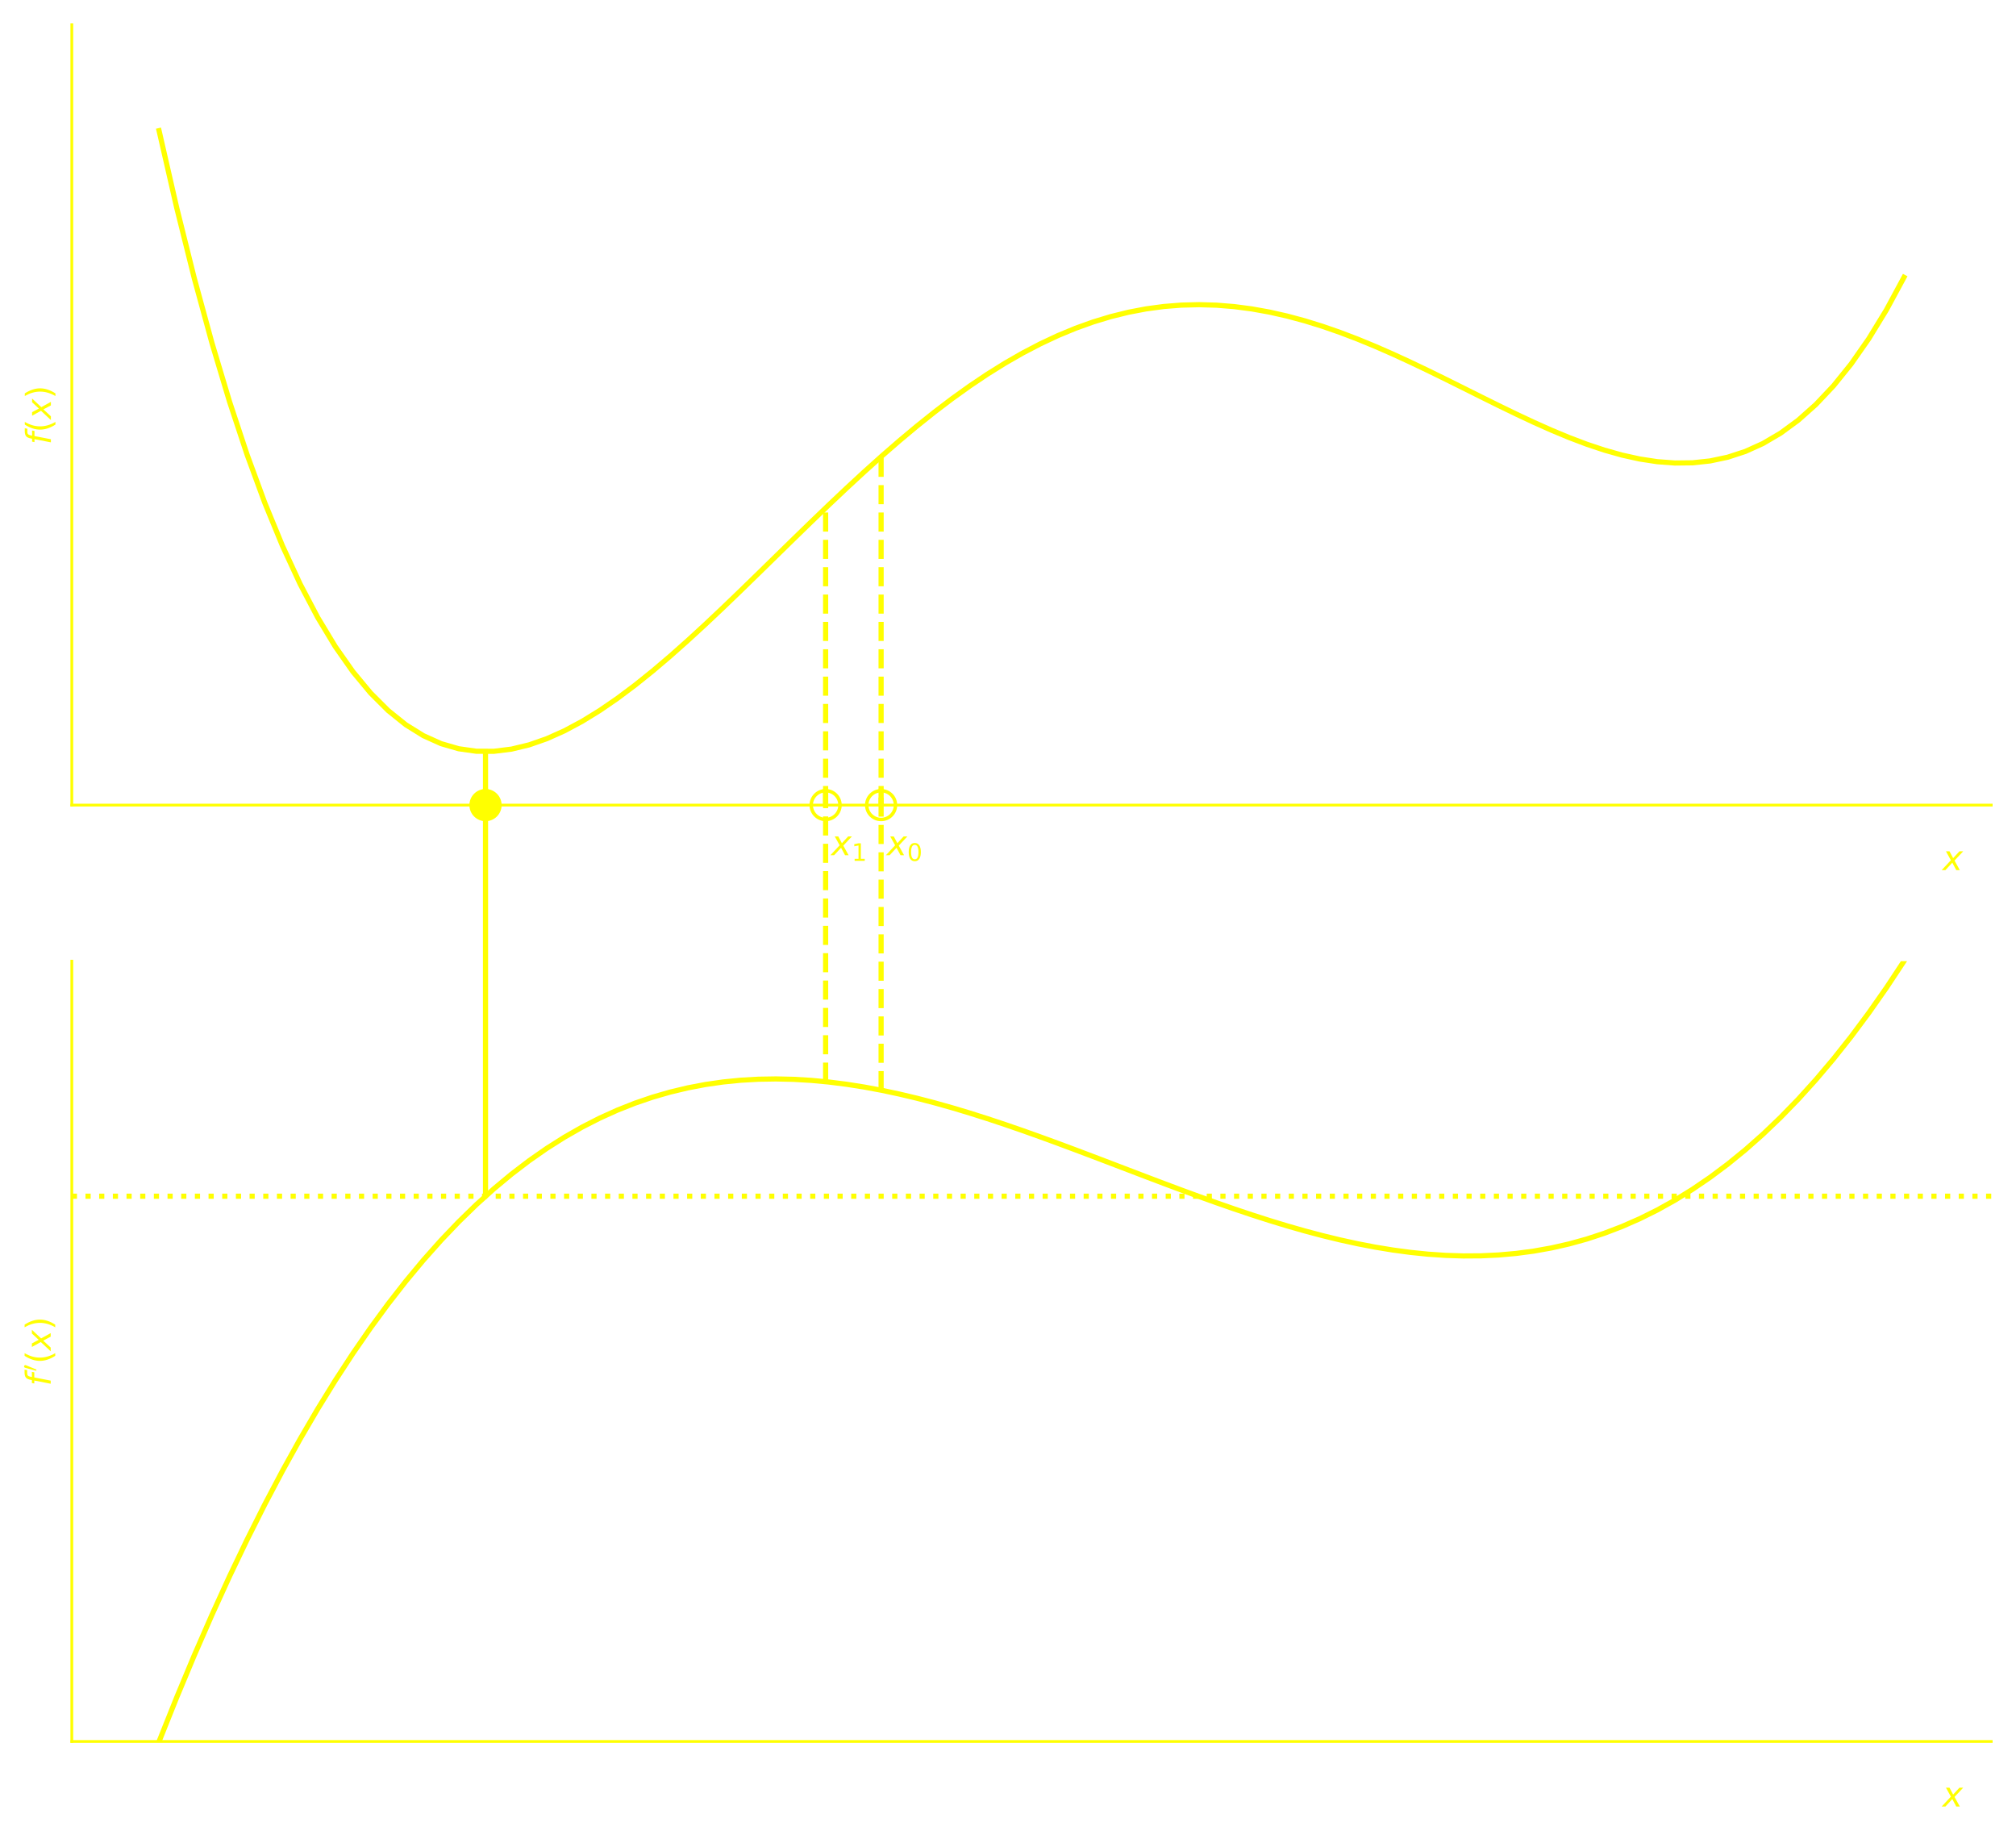
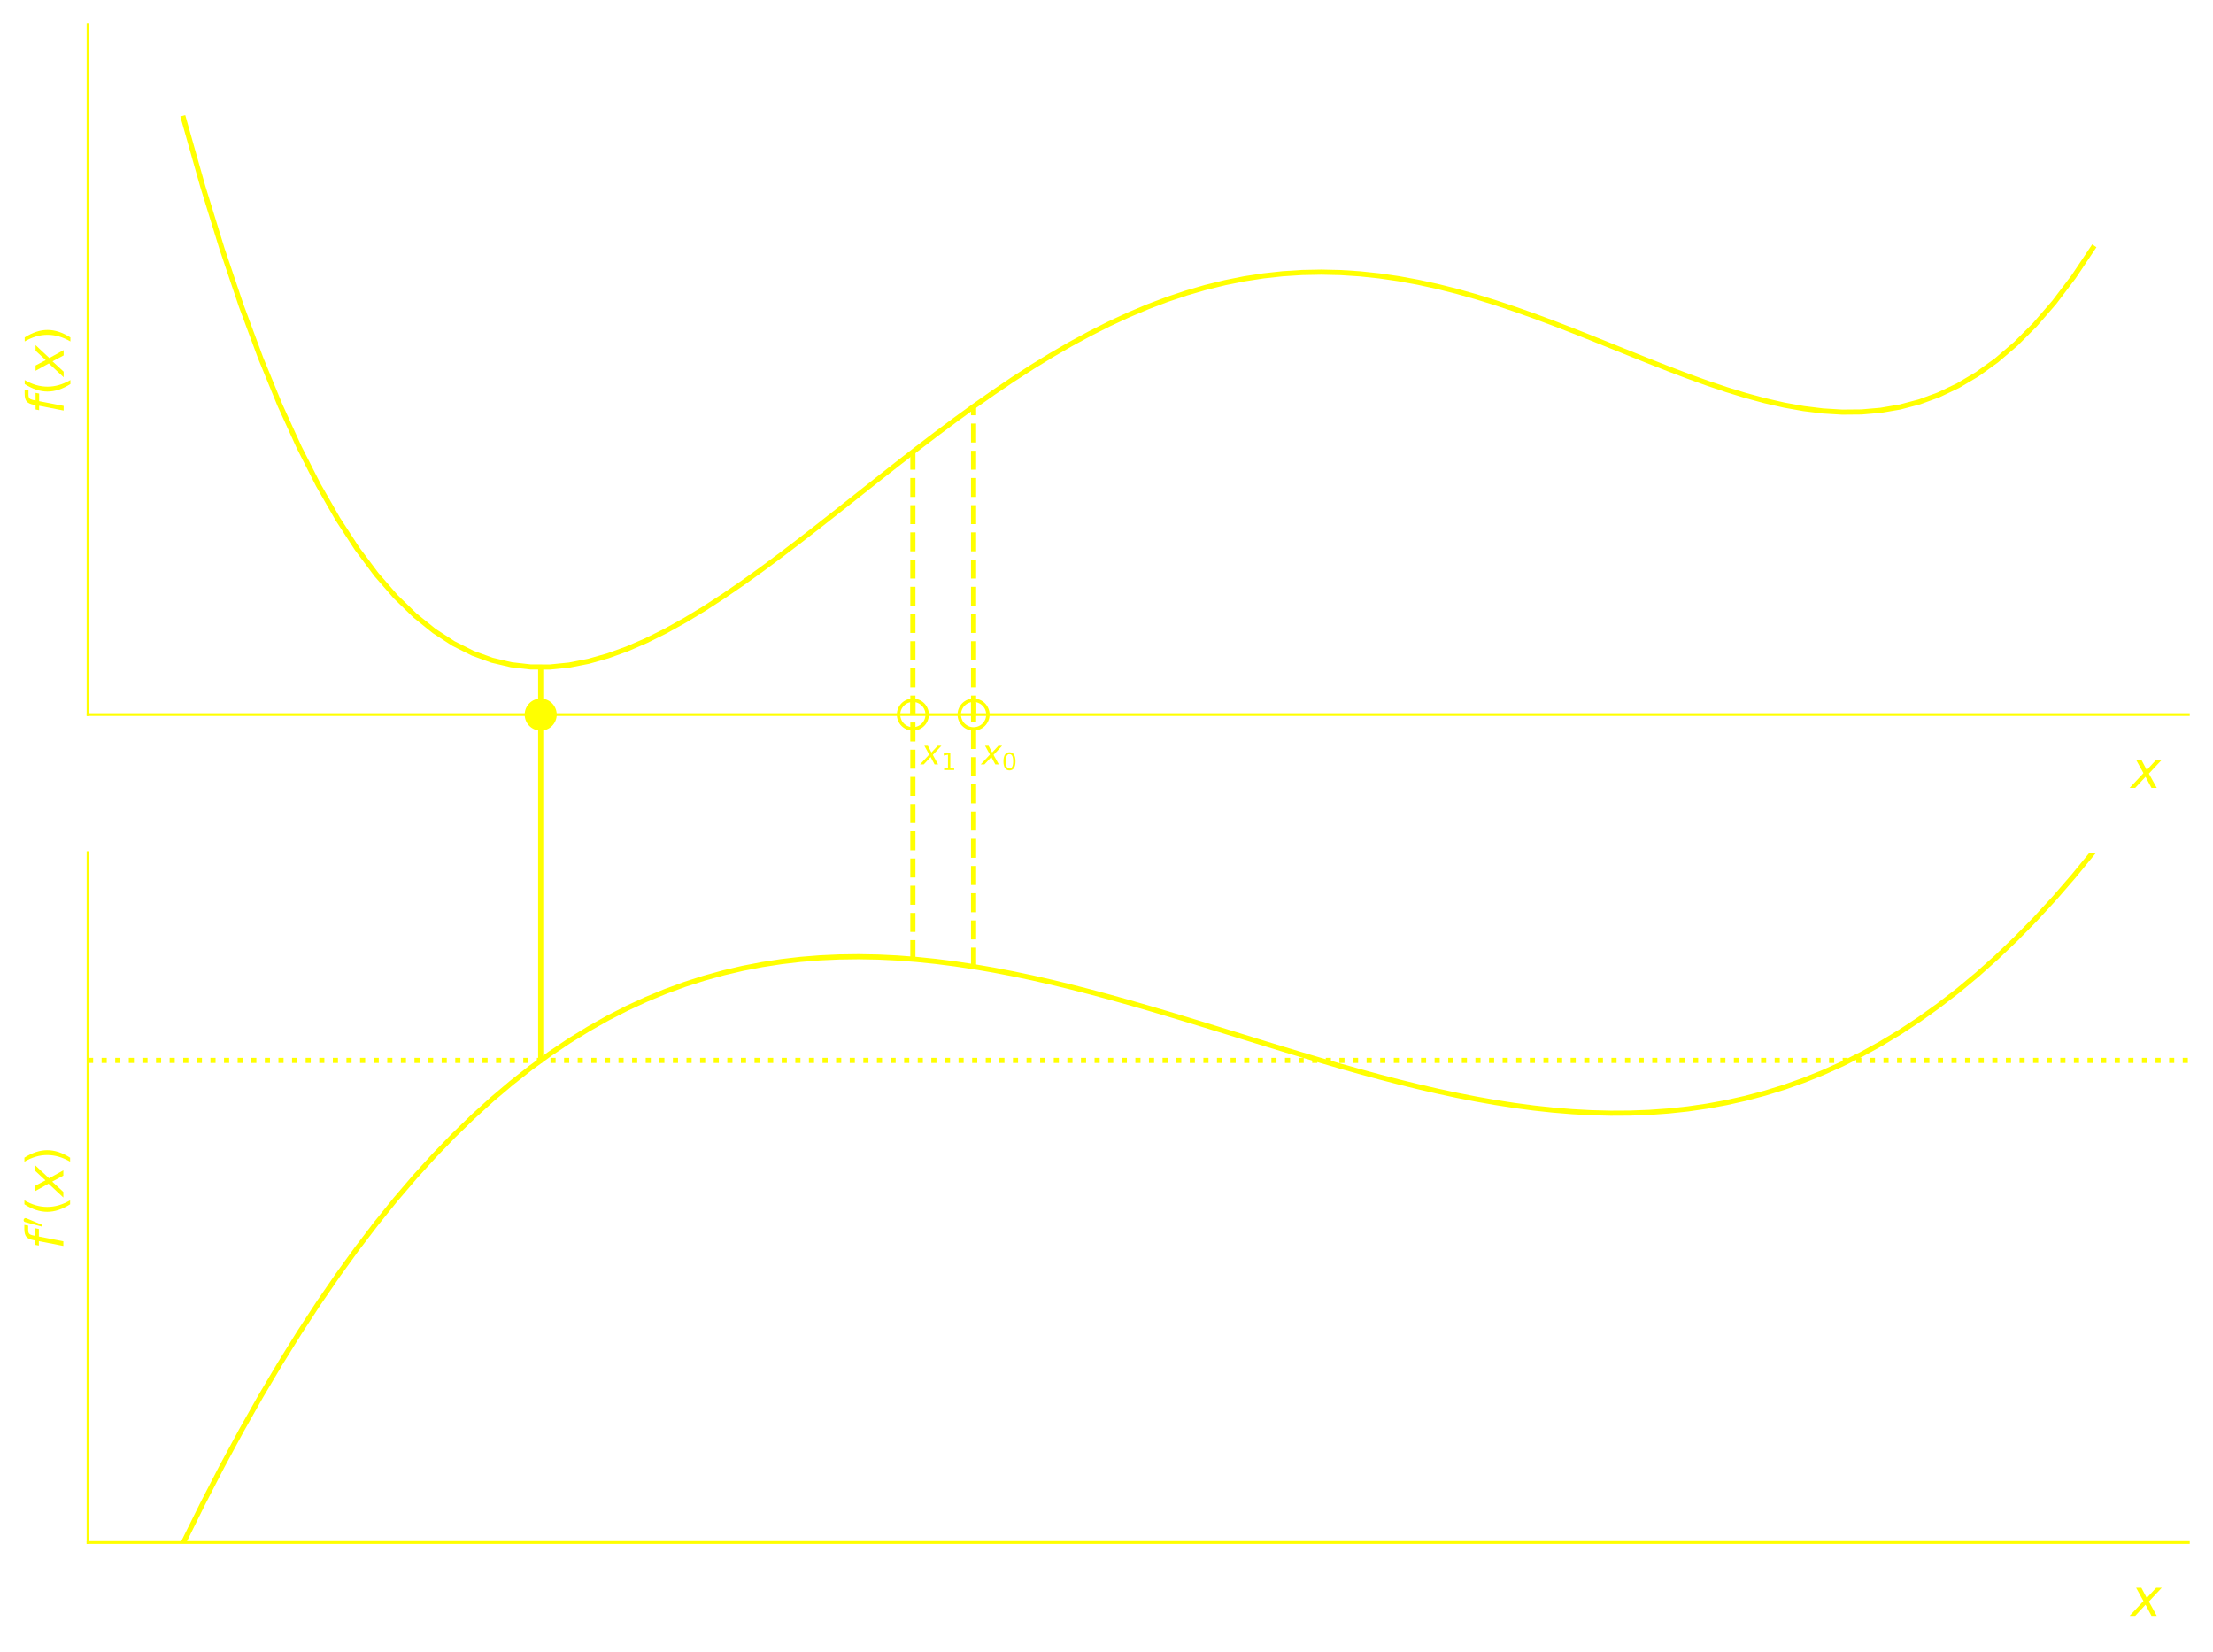
- <svg xmlns="http://www.w3.org/2000/svg" xmlns:xlink="http://www.w3.org/1999/xlink" width="586.078pt" height="534.378pt" viewBox="0 0 586.078 534.378" version="1.1">
+ <svg xmlns="http://www.w3.org/2000/svg" xmlns:xlink="http://www.w3.org/1999/xlink" width="646.717pt" height="482.517pt" viewBox="0 0 646.717 482.517" version="1.1">
  <defs>
    <style type="text/css">*{stroke-linejoin: round; stroke-linecap: butt}</style>
  </defs>
  <g id="figure_1">
    <g id="patch_1">
-       <path d="M 0 534.378  L 586.078 534.378  L 586.078 0  L 0 0  L 0 534.378  z " style="fill: none" />
+       <path d="M 0 482.517  L 646.717 482.517  L 646.717 0  L 0 0  L 0 482.517  z " style="fill: none" />
    </g>
    <g id="axes_1">
      <g id="patch_2">
-         <path d="M 20.878 234  L 578.878 234  L 578.878 7.2  L 20.878 7.2  L 20.878 234  z " style="fill: none" />
+         <path d="M 25.717 208.8  L 639.517 208.8  L 639.517 7.2  L 25.717 7.2  L 25.717 208.8  z " style="fill: none" />
      </g>
      <g id="PathCollection_1">
        <defs>
-           <path id="m2298cd7ce5" d="M 0 4.183  C 1.109 4.183 2.174 3.743 2.958 2.958  C 3.743 2.174 4.183 1.109 4.183 0  C 4.183 -1.109 3.743 -2.174 2.958 -2.958  C 2.174 -3.743 1.109 -4.183 0 -4.183  C -1.109 -4.183 -2.174 -3.743 -2.958 -2.958  C -3.743 -2.174 -4.183 -1.109 -4.183 0  C -4.183 1.109 -3.743 2.174 -2.958 2.958  C -2.174 3.743 -1.109 4.183 0 4.183  z " style="stroke: #ffff00" />
+           <path id="m0db62f6487" d="M 0 4.183  C 1.109 4.183 2.174 3.743 2.958 2.958  C 3.743 2.174 4.183 1.109 4.183 0  C 4.183 -1.109 3.743 -2.174 2.958 -2.958  C 2.174 -3.743 1.109 -4.183 0 -4.183  C -1.109 -4.183 -2.174 -3.743 -2.958 -2.958  C -3.743 -2.174 -4.183 -1.109 -4.183 0  C -4.183 1.109 -3.743 2.174 -2.958 2.958  C -2.174 3.743 -1.109 4.183 0 4.183  z " style="stroke: #ffff00" />
        </defs>
        <g>
-           <use xlink:href="#m2298cd7ce5" x="141.145" y="234" style="fill: #ffff00; stroke: #ffff00" />
+           <use xlink:href="#m0db62f6487" x="158.011" y="208.8" style="fill: #ffff00; stroke: #ffff00" />
        </g>
      </g>
      <g id="PathCollection_2">
        <defs>
-           <path id="C0_0_4f80932cd4" d="M 0 4.183  C 1.109 4.183 2.174 3.743 2.958 2.958  C 3.743 2.174 4.183 1.109 4.183 -0  C 4.183 -1.109 3.743 -2.174 2.958 -2.958  C 2.174 -3.743 1.109 -4.183 0 -4.183  C -1.109 -4.183 -2.174 -3.743 -2.958 -2.958  C -3.743 -2.174 -4.183 -1.109 -4.183 0  C -4.183 1.109 -3.743 2.174 -2.958 2.958  C -2.174 3.743 -1.109 4.183 0 4.183  z " />
+           <path id="C0_0_739b23bf96" d="M 0 4.183  C 1.109 4.183 2.174 3.743 2.958 2.958  C 3.743 2.174 4.183 1.109 4.183 -0  C 4.183 -1.109 3.743 -2.174 2.958 -2.958  C 2.174 -3.743 1.109 -4.183 0 -4.183  C -1.109 -4.183 -2.174 -3.743 -2.958 -2.958  C -3.743 -2.174 -4.183 -1.109 -4.183 0  C -4.183 1.109 -3.743 2.174 -2.958 2.958  C -2.174 3.743 -1.109 4.183 0 4.183  z " />
        </defs>
-         <use xlink:href="#C0_0_4f80932cd4" x="256.148" y="234" style="fill: none; stroke: #ffff00" />
-         <use xlink:href="#C0_0_4f80932cd4" x="240.02" y="234" style="fill: none; stroke: #ffff00" />
+         <use xlink:href="#C0_0_739b23bf96" x="284.514" y="208.8" style="fill: none; stroke: #ffff00" />
+         <use xlink:href="#C0_0_739b23bf96" x="266.773" y="208.8" style="fill: none; stroke: #ffff00" />
      </g>
      <g id="matplotlib.axis_1">
        <g id="xtick_1">
          <g id="text_1">
-             <g style="fill: #ffff00" transform="translate(257.7946 248.5984) scale(0.1 -0.1)">
+             <g style="fill: #ffff00" transform="translate(286.8603 223.3984) scale(0.1 -0.1)">
              <defs>
                <path id="DejaVuSans-Oblique-78" d="M 3841 3500  L 2234 1784  L 3219 0  L 2559 0  L 1819 1388  L 531 0  L -166 0  L 1556 1844  L 641 3500  L 1300 3500  L 1972 2234  L 3144 3500  L 3841 3500  z " transform="scale(0.015625)" />
                <path id="DejaVuSans-30" d="M 2034 4250  Q 1547 4250 1301 3770  Q 1056 3291 1056 2328  Q 1056 1369 1301 889  Q 1547 409 2034 409  Q 2525 409 2770 889  Q 3016 1369 3016 2328  Q 3016 3291 2770 3770  Q 2525 4250 2034 4250  z M 2034 4750  Q 2819 4750 3233 4129  Q 3647 3509 3647 2328  Q 3647 1150 3233 529  Q 2819 -91 2034 -91  Q 1250 -91 836 529  Q 422 1150 422 2328  Q 422 3509 836 4129  Q 1250 4750 2034 4750  z " transform="scale(0.015625)" />
              </defs>
              <use xlink:href="#DejaVuSans-Oblique-78" transform="translate(0 0.3125)" />
              <use xlink:href="#DejaVuSans-30" transform="translate(59.17969 -16.09375) scale(0.7)" />
            </g>
          </g>
        </g>
        <g id="xtick_2">
          <g id="text_2">
-             <g style="fill: #ffff00" transform="translate(241.6668 248.5984) scale(0.1 -0.1)">
+             <g style="fill: #ffff00" transform="translate(269.1197 223.3984) scale(0.1 -0.1)">
              <defs>
                <path id="DejaVuSans-31" d="M 794 531  L 1825 531  L 1825 4091  L 703 3866  L 703 4441  L 1819 4666  L 2450 4666  L 2450 531  L 3481 531  L 3481 0  L 794 0  L 794 531  z " transform="scale(0.015625)" />
              </defs>
              <use xlink:href="#DejaVuSans-Oblique-78" transform="translate(0 0.3125)" />
              <use xlink:href="#DejaVuSans-31" transform="translate(59.17969 -16.09375) scale(0.7)" />
            </g>
          </g>
        </g>
        <g id="text_3">
-           <g style="fill: #ffff00" transform="translate(564.7181 252.9384) scale(0.1 -0.1)">
+           <g style="fill: #ffff00" transform="translate(622.7412 230.2777) scale(0.15 -0.15)">
            <use xlink:href="#DejaVuSans-Oblique-78" transform="translate(0 0.3125)" />
          </g>
        </g>
      </g>
      <g id="matplotlib.axis_2">
        <g id="ytick_1" />
        <g id="ytick_2" />
        <g id="ytick_3" />
        <g id="ytick_4" />
        <g id="ytick_5" />
        <g id="ytick_6" />
        <g id="text_4">
-           <g style="fill: #ffff00" transform="translate(14.79844 129.25) rotate(-90) scale(0.1 -0.1)">
+           <g style="fill: #ffff00" transform="translate(18.59766 120.975) rotate(-90) scale(0.15 -0.15)">
            <defs>
              <path id="DejaVuSans-Oblique-66" d="M 3059 4863  L 2969 4384  L 2419 4384  Q 2106 4384 1964 4261  Q 1822 4138 1753 3809  L 1691 3500  L 2638 3500  L 2553 3053  L 1606 3053  L 1013 0  L 434 0  L 1031 3053  L 481 3053  L 563 3500  L 1113 3500  L 1159 3744  Q 1278 4363 1576 4613  Q 1875 4863 2516 4863  L 3059 4863  z " transform="scale(0.015625)" />
              <path id="DejaVuSans-28" d="M 1984 4856  Q 1566 4138 1362 3434  Q 1159 2731 1159 2009  Q 1159 1288 1364 580  Q 1569 -128 1984 -844  L 1484 -844  Q 1016 -109 783 600  Q 550 1309 550 2009  Q 550 2706 781 3412  Q 1013 4119 1484 4856  L 1984 4856  z " transform="scale(0.015625)" />
              <path id="DejaVuSans-29" d="M 513 4856  L 1013 4856  Q 1481 4119 1714 3412  Q 1947 2706 1947 2009  Q 1947 1309 1714 600  Q 1481 -109 1013 -844  L 513 -844  Q 928 -128 1133 580  Q 1338 1288 1338 2009  Q 1338 2731 1133 3434  Q 928 4138 513 4856  z " transform="scale(0.015625)" />
            </defs>
            <use xlink:href="#DejaVuSans-Oblique-66" transform="translate(0 0.015625)" />
            <use xlink:href="#DejaVuSans-28" transform="translate(35.20508 0.015625)" />
            <use xlink:href="#DejaVuSans-Oblique-78" transform="translate(74.21875 0.015625)" />
            <use xlink:href="#DejaVuSans-29" transform="translate(133.3984 0.015625)" />
          </g>
        </g>
      </g>
      <g id="line2d_1">
-         <path d="M 46.242 37.978  L 51.366 60.364  L 56.49 80.906  L 61.614 99.68  L 66.738 116.765  L 71.862 132.236  L 76.986 146.168  L 82.11 158.633  L 87.233 169.704  L 92.357 179.45  L 97.481 187.939  L 102.605 195.239  L 107.729 201.415  L 112.853 206.531  L 117.977 210.649  L 123.101 213.831  L 128.225 216.136  L 133.349 217.622  L 138.473 218.346  L 143.597 218.363  L 148.721 217.726  L 153.845 216.488  L 158.969 214.699  L 164.093 212.408  L 169.217 209.664  L 174.341 206.512  L 179.465 202.997  L 184.589 199.162  L 189.713 195.049  L 194.837 190.699  L 199.961 186.149  L 205.085 181.438  L 210.209 176.601  L 215.333 171.672  L 220.457 166.684  L 225.581 161.669  L 230.705 156.657  L 235.829 151.675  L 240.953 146.752  L 246.076 141.911  L 251.2 137.177  L 256.324 132.573  L 261.448 128.12  L 266.572 123.836  L 271.696 119.74  L 276.82 115.849  L 281.944 112.178  L 287.068 108.739  L 292.192 105.546  L 297.316 102.608  L 302.44 99.935  L 307.564 97.534  L 312.688 95.411  L 317.812 93.572  L 322.936 92.019  L 328.06 90.754  L 333.184 89.777  L 338.308 89.087  L 343.432 88.681  L 348.556 88.554  L 353.68 88.701  L 358.804 89.116  L 363.928 89.788  L 369.052 90.708  L 374.176 91.864  L 379.3 93.243  L 384.424 94.83  L 389.548 96.609  L 394.672 98.562  L 399.795 100.671  L 404.919 102.915  L 410.043 105.272  L 415.167 107.717  L 420.291 110.226  L 425.415 112.773  L 430.539 115.33  L 435.663 117.866  L 440.787 120.351  L 445.911 122.753  L 451.035 125.037  L 456.159 127.169  L 461.283 129.11  L 466.407 130.824  L 471.531 132.269  L 476.655 133.404  L 481.779 134.187  L 486.903 134.574  L 492.027 134.517  L 497.151 133.971  L 502.275 132.886  L 507.399 131.212  L 512.523 128.897  L 517.647 125.888  L 522.771 122.131  L 527.895 117.568  L 533.019 112.143  L 538.143 105.795  L 543.267 98.465  L 548.391 90.091  L 553.514 80.608  " clip-path="url(#p03c24221d8)" style="fill: none; stroke: #ffff00; stroke-width: 1.5; stroke-linecap: square" />
+         <path d="M 53.617 34.558  L 59.254 54.457  L 64.89 72.716  L 70.526 89.404  L 76.163 104.591  L 81.799 118.343  L 87.435 130.727  L 93.072 141.807  L 98.708 151.648  L 104.344 160.311  L 109.981 167.857  L 115.617 174.346  L 121.254 179.835  L 126.89 184.383  L 132.526 188.043  L 138.163 190.872  L 143.799 192.921  L 149.435 194.242  L 155.072 194.885  L 160.708 194.9  L 166.344 194.334  L 171.981 193.233  L 177.617 191.643  L 183.254 189.607  L 188.89 187.168  L 194.526 184.366  L 200.163 181.242  L 205.799 177.833  L 211.435 174.177  L 217.072 170.31  L 222.708 166.266  L 228.344 162.078  L 233.981 157.778  L 239.617 153.397  L 245.254 148.964  L 250.89 144.506  L 256.526 140.051  L 262.163 135.623  L 267.799 131.246  L 273.435 126.943  L 279.072 122.735  L 284.708 118.643  L 290.344 114.684  L 295.981 110.877  L 301.617 107.236  L 307.254 103.777  L 312.89 100.513  L 318.526 97.457  L 324.163 94.618  L 329.799 92.007  L 335.435 89.631  L 341.072 87.497  L 346.708 85.61  L 352.344 83.975  L 357.981 82.595  L 363.617 81.47  L 369.254 80.602  L 374.89 79.988  L 380.526 79.627  L 386.163 79.515  L 391.799 79.646  L 397.435 80.014  L 403.072 80.611  L 408.708 81.429  L 414.344 82.457  L 419.981 83.682  L 425.617 85.093  L 431.254 86.675  L 436.89 88.411  L 442.526 90.286  L 448.163 92.28  L 453.799 94.375  L 459.435 96.548  L 465.072 98.779  L 470.708 101.043  L 476.344 103.315  L 481.981 105.57  L 487.617 107.779  L 493.254 109.914  L 498.89 111.944  L 504.526 113.839  L 510.163 115.565  L 515.799 117.088  L 521.435 118.372  L 527.072 119.382  L 532.708 120.078  L 538.344 120.421  L 543.981 120.371  L 549.617 119.885  L 555.254 118.921  L 560.89 117.433  L 566.526 115.375  L 572.163 112.701  L 577.799 109.361  L 583.435 105.305  L 589.072 100.482  L 594.708 94.84  L 600.344 88.325  L 605.981 80.881  L 611.617 72.451  " clip-path="url(#p085cdfffe4)" style="fill: none; stroke: #ffff00; stroke-width: 1.5; stroke-linecap: square" />
      </g>
      <g id="LineCollection_1">
-         <path d="M 141.145 234  L 141.145 218.439  " clip-path="url(#p03c24221d8)" style="fill: none; stroke: #ffff00; stroke-width: 1.5" />
+         <path d="M 158.011 208.8  L 158.011 194.968  " clip-path="url(#p085cdfffe4)" style="fill: none; stroke: #ffff00; stroke-width: 1.5" />
      </g>
      <g id="LineCollection_2">
-         <path d="M 256.148 234  L 256.148 132.73  " clip-path="url(#p03c24221d8)" style="fill: none; stroke-dasharray: 5.55,2.4; stroke-dashoffset: 0; stroke: #ffff00; stroke-width: 1.5" />
-         <path d="M 240.02 234  L 240.02 147.642  " clip-path="url(#p03c24221d8)" style="fill: none; stroke-dasharray: 5.55,2.4; stroke-dashoffset: 0; stroke: #ffff00; stroke-width: 1.5" />
+         <path d="M 284.514 208.8  L 284.514 118.782  " clip-path="url(#p085cdfffe4)" style="fill: none; stroke-dasharray: 5.55,2.4; stroke-dashoffset: 0; stroke: #ffff00; stroke-width: 1.5" />
+         <path d="M 266.773 208.8  L 266.773 132.038  " clip-path="url(#p085cdfffe4)" style="fill: none; stroke-dasharray: 5.55,2.4; stroke-dashoffset: 0; stroke: #ffff00; stroke-width: 1.5" />
      </g>
      <g id="patch_3">
-         <path d="M 20.878 234  L 20.878 7.2  " style="fill: none; stroke: #ffff00; stroke-width: 0.8; stroke-linejoin: miter; stroke-linecap: square" />
+         <path d="M 25.717 208.8  L 25.717 7.2  " style="fill: none; stroke: #ffff00; stroke-width: 0.8; stroke-linejoin: miter; stroke-linecap: square" />
      </g>
      <g id="patch_4">
-         <path d="M 20.878 234  L 578.878 234  " style="fill: none; stroke: #ffff00; stroke-width: 0.8; stroke-linejoin: miter; stroke-linecap: square" />
+         <path d="M 25.717 208.8  L 639.517 208.8  " style="fill: none; stroke: #ffff00; stroke-width: 0.8; stroke-linejoin: miter; stroke-linecap: square" />
      </g>
    </g>
    <g id="axes_2">
      <g id="patch_5">
-         <path d="M 20.878 506.16  L 578.878 506.16  L 578.878 279.36  L 20.878 279.36  L 20.878 506.16  z " style="fill: none" />
+         <path d="M 25.717 450.72  L 639.517 450.72  L 639.517 249.12  L 25.717 249.12  L 25.717 450.72  z " style="fill: none" />
      </g>
      <g id="matplotlib.axis_3">
        <g id="xtick_3" />
        <g id="xtick_4" />
        <g id="xtick_5" />
        <g id="xtick_6" />
        <g id="xtick_7" />
        <g id="xtick_8" />
        <g id="text_5">
-           <g style="fill: #ffff00" transform="translate(564.7181 525.0984) scale(0.1 -0.1)">
+           <g style="fill: #ffff00" transform="translate(622.7412 472.1977) scale(0.15 -0.15)">
            <use xlink:href="#DejaVuSans-Oblique-78" transform="translate(0 0.3125)" />
          </g>
        </g>
      </g>
      <g id="matplotlib.axis_4">
        <g id="ytick_7" />
        <g id="ytick_8" />
        <g id="ytick_9" />
        <g id="ytick_10" />
        <g id="ytick_11" />
        <g id="ytick_12" />
        <g id="ytick_13" />
        <g id="text_6">
-           <g style="fill: #ffff00" transform="translate(14.79844 402.86) rotate(-90) scale(0.1 -0.1)">
+           <g style="fill: #ffff00" transform="translate(18.59766 365.07) rotate(-90) scale(0.15 -0.15)">
            <defs>
              <path id="Cmsy10-30" d="M 225 347  Q 184 359 184 409  L 966 3316  Q 1003 3434 1093 3506  Q 1184 3578 1300 3578  Q 1450 3578 1564 3479  Q 1678 3381 1678 3231  Q 1678 3166 1644 3084  L 488 319  Q 466 275 428 275  Q 394 275 320 306  Q 247 338 225 347  z " transform="scale(0.015625)" />
            </defs>
            <use xlink:href="#DejaVuSans-Oblique-66" transform="translate(0 0.584375)" />
            <use xlink:href="#Cmsy10-30" transform="translate(42.65279 38.86563) scale(0.7)" />
            <use xlink:href="#DejaVuSans-28" transform="translate(64.63033 0.584375)" />
            <use xlink:href="#DejaVuSans-Oblique-78" transform="translate(103.644 0.584375)" />
            <use xlink:href="#DejaVuSans-29" transform="translate(162.8237 0.584375)" />
          </g>
        </g>
      </g>
      <g id="line2d_2">
-         <path d="M 46.242 506.16  L 51.366 493.354  L 56.49 481.088  L 61.614 469.353  L 66.738 458.139  L 71.862 447.434  L 76.986 437.23  L 82.11 427.516  L 87.233 418.282  L 92.357 409.518  L 97.481 401.214  L 102.605 393.36  L 107.729 385.945  L 112.853 378.96  L 117.977 372.395  L 123.101 366.239  L 128.225 360.483  L 133.349 355.116  L 138.473 350.128  L 143.597 345.509  L 148.721 341.249  L 153.845 337.339  L 158.969 333.767  L 164.093 330.524  L 169.217 327.6  L 174.341 324.985  L 179.465 322.668  L 184.589 320.64  L 189.713 318.89  L 194.837 317.409  L 199.961 316.186  L 205.085 315.211  L 210.209 314.474  L 215.333 313.965  L 220.457 313.674  L 225.581 313.591  L 230.705 313.706  L 235.829 314.009  L 240.953 314.489  L 246.076 315.137  L 251.2 315.942  L 256.324 316.894  L 261.448 317.984  L 266.572 319.201  L 271.696 320.536  L 276.82 321.977  L 281.944 323.515  L 287.068 325.141  L 292.192 326.843  L 297.316 328.611  L 302.44 330.437  L 307.564 332.309  L 312.688 334.217  L 317.812 336.152  L 322.936 338.104  L 328.06 340.061  L 333.184 342.015  L 338.308 343.955  L 343.432 345.871  L 348.556 347.752  L 353.68 349.59  L 358.804 351.373  L 363.928 353.092  L 369.052 354.737  L 374.176 356.297  L 379.3 357.763  L 384.424 359.124  L 389.548 360.37  L 394.672 361.492  L 399.795 362.479  L 404.919 363.32  L 410.043 364.007  L 415.167 364.529  L 420.291 364.875  L 425.415 365.036  L 430.539 365.002  L 435.663 364.762  L 440.787 364.307  L 445.911 363.626  L 451.035 362.709  L 456.159 361.547  L 461.283 360.129  L 466.407 358.445  L 471.531 356.485  L 476.655 354.238  L 481.779 351.696  L 486.903 348.847  L 492.027 345.682  L 497.151 342.191  L 502.275 338.363  L 507.399 334.189  L 512.523 329.658  L 517.647 324.76  L 522.771 319.485  L 527.895 313.824  L 533.019 307.765  L 538.143 301.3  L 543.267 294.417  L 548.391 287.107  L 553.514 279.36  " clip-path="url(#p977ece9d65)" style="fill: none; stroke: #ffff00; stroke-width: 1.5; stroke-linecap: square" />
+         <path d="M 53.617 450.72  L 59.254 439.337  L 64.89 428.434  L 70.526 418.003  L 76.163 408.034  L 81.799 398.519  L 87.435 389.449  L 93.072 380.814  L 98.708 372.606  L 104.344 364.816  L 109.981 357.435  L 115.617 350.453  L 121.254 343.862  L 126.89 337.653  L 132.526 331.818  L 138.163 326.346  L 143.799 321.229  L 149.435 316.458  L 155.072 312.025  L 160.708 307.919  L 166.344 304.133  L 171.981 300.657  L 177.617 297.482  L 183.254 294.599  L 188.89 292  L 194.526 289.676  L 200.163 287.616  L 205.799 285.813  L 211.435 284.258  L 217.072 282.941  L 222.708 281.854  L 228.344 280.987  L 233.981 280.332  L 239.617 279.88  L 245.254 279.622  L 250.89 279.548  L 256.526 279.65  L 262.163 279.919  L 267.799 280.346  L 273.435 280.921  L 279.072 281.637  L 284.708 282.484  L 290.344 283.453  L 295.981 284.535  L 301.617 285.721  L 307.254 287.002  L 312.89 288.369  L 318.526 289.814  L 324.163 291.327  L 329.799 292.899  L 335.435 294.522  L 341.072 296.186  L 346.708 297.882  L 352.344 299.602  L 357.981 301.337  L 363.617 303.077  L 369.254 304.813  L 374.89 306.538  L 380.526 308.241  L 386.163 309.913  L 391.799 311.547  L 397.435 313.132  L 403.072 314.66  L 408.708 316.122  L 414.344 317.509  L 419.981 318.812  L 425.617 320.021  L 431.254 321.129  L 436.89 322.126  L 442.526 323.003  L 448.163 323.751  L 453.799 324.362  L 459.435 324.825  L 465.072 325.133  L 470.708 325.276  L 476.344 325.246  L 481.981 325.033  L 487.617 324.628  L 493.254 324.023  L 498.89 323.208  L 504.526 322.175  L 510.163 320.914  L 515.799 319.417  L 521.435 317.675  L 527.072 315.679  L 532.708 313.419  L 538.344 310.887  L 543.981 308.073  L 549.617 304.97  L 555.254 301.567  L 560.89 297.857  L 566.526 293.829  L 572.163 289.476  L 577.799 284.787  L 583.435 279.755  L 589.072 274.369  L 594.708 268.622  L 600.344 262.504  L 605.981 256.006  L 611.617 249.12  " clip-path="url(#pd28f85fedd)" style="fill: none; stroke: #ffff00; stroke-width: 1.5; stroke-linecap: square" />
      </g>
      <g id="line2d_3">
-         <path d="M 20.878 347.674  L 578.878 347.674  " clip-path="url(#p977ece9d65)" style="fill: none; stroke-dasharray: 1.5,2.475; stroke-dashoffset: 0; stroke: #ffff00; stroke-width: 1.5" />
+         <path d="M 25.717 309.844  L 639.517 309.844  " clip-path="url(#pd28f85fedd)" style="fill: none; stroke-dasharray: 1.5,2.475; stroke-dashoffset: 0; stroke: #ffff00; stroke-width: 1.5" />
      </g>
      <g id="LineCollection_3">
-         <path d="M 141.145 347.674  L 141.145 229.227  " style="fill: none; stroke: #ffff00; stroke-width: 1.5" />
+         <path d="M 158.011 309.843  L 158.011 204.558  " style="fill: none; stroke: #ffff00; stroke-width: 1.5" />
      </g>
      <g id="LineCollection_4">
-         <path d="M 256.148 316.859  L 256.148 229.227  " style="fill: none; stroke-dasharray: 5.55,2.4; stroke-dashoffset: 0; stroke: #ffff00; stroke-width: 1.5" />
-         <path d="M 240.02 314.389  L 240.02 229.227  " style="fill: none; stroke-dasharray: 5.55,2.4; stroke-dashoffset: 0; stroke: #ffff00; stroke-width: 1.5" />
+         <path d="M 284.514 282.453  L 284.514 204.558  " style="fill: none; stroke-dasharray: 5.55,2.4; stroke-dashoffset: 0; stroke: #ffff00; stroke-width: 1.5" />
+         <path d="M 266.773 280.257  L 266.773 204.558  " style="fill: none; stroke-dasharray: 5.55,2.4; stroke-dashoffset: 0; stroke: #ffff00; stroke-width: 1.5" />
      </g>
      <g id="patch_6">
-         <path d="M 20.878 506.16  L 20.878 279.36  " style="fill: none; stroke: #ffff00; stroke-width: 0.8; stroke-linejoin: miter; stroke-linecap: square" />
+         <path d="M 25.717 450.72  L 25.717 249.12  " style="fill: none; stroke: #ffff00; stroke-width: 0.8; stroke-linejoin: miter; stroke-linecap: square" />
      </g>
      <g id="patch_7">
-         <path d="M 20.878 506.16  L 578.878 506.16  " style="fill: none; stroke: #ffff00; stroke-width: 0.8; stroke-linejoin: miter; stroke-linecap: square" />
+         <path d="M 25.717 450.72  L 639.517 450.72  " style="fill: none; stroke: #ffff00; stroke-width: 0.8; stroke-linejoin: miter; stroke-linecap: square" />
      </g>
    </g>
  </g>
  <defs>
-     <clipPath id="p03c24221d8">
-       <rect x="20.878" y="7.2" width="558" height="226.8" />
+     <clipPath id="p085cdfffe4">
+       <rect x="25.717" y="7.2" width="613.8" height="201.6" />
    </clipPath>
-     <clipPath id="p977ece9d65">
-       <rect x="20.878" y="279.36" width="558" height="226.8" />
+     <clipPath id="pd28f85fedd">
+       <rect x="25.717" y="249.12" width="613.8" height="201.6" />
    </clipPath>
  </defs>
</svg>
